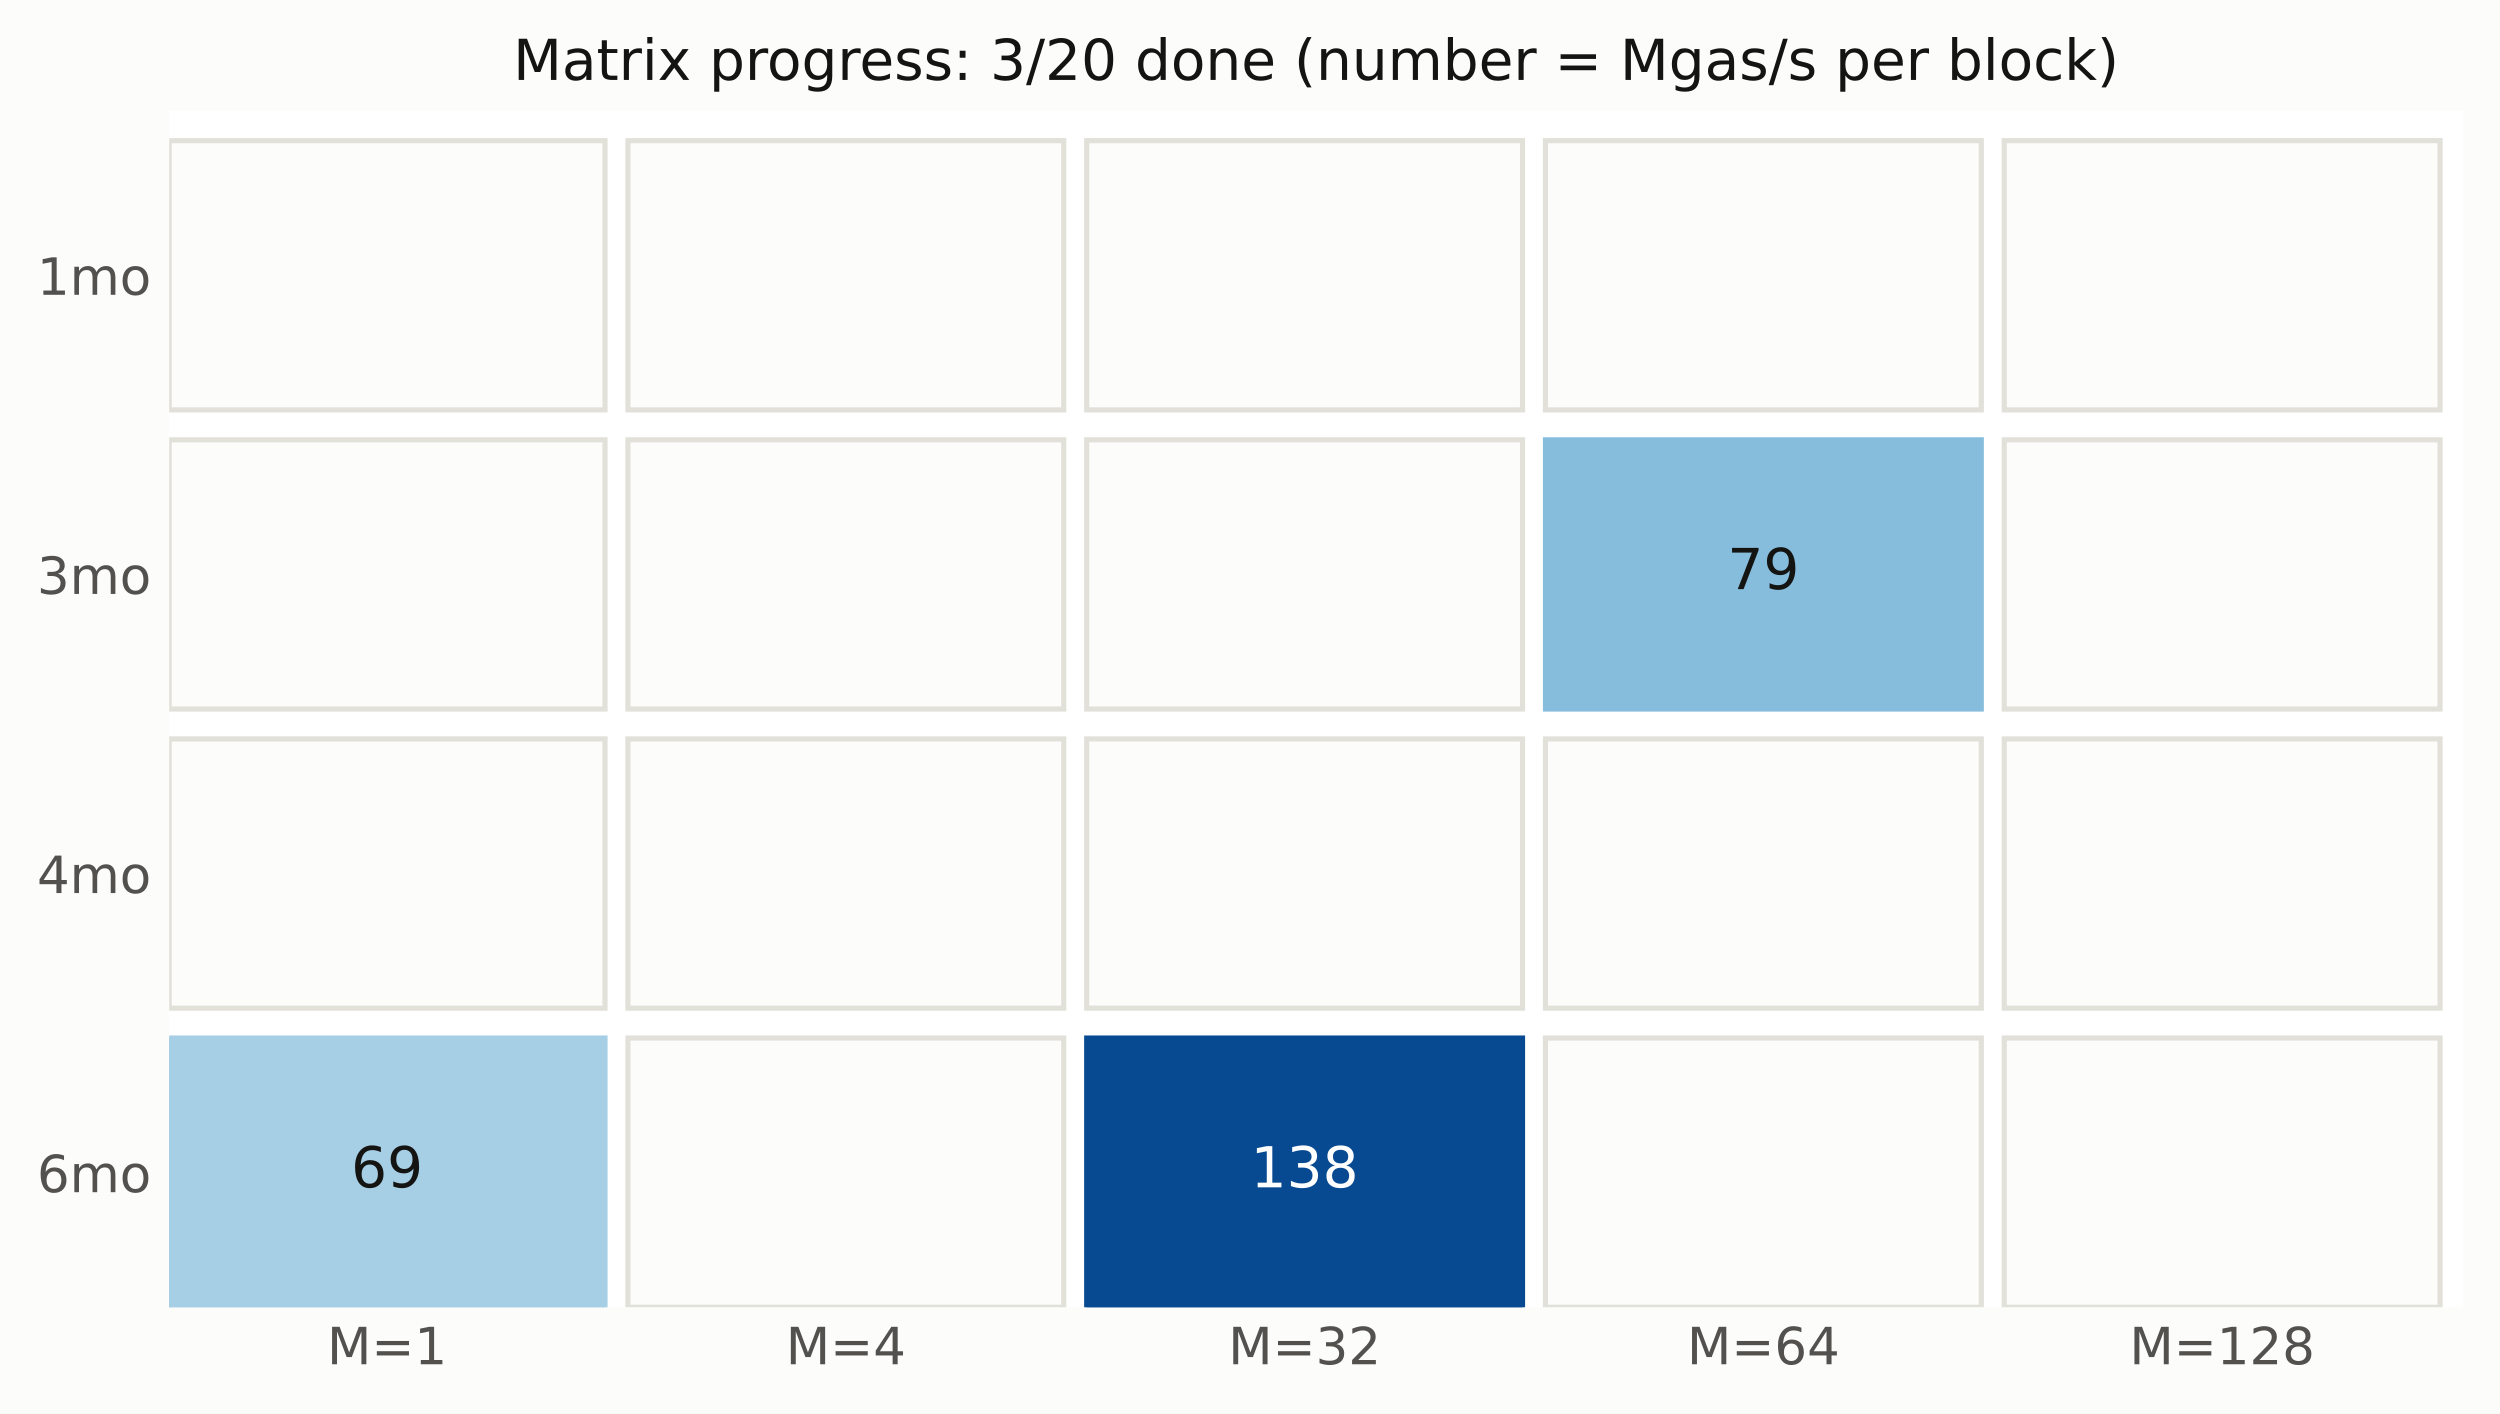
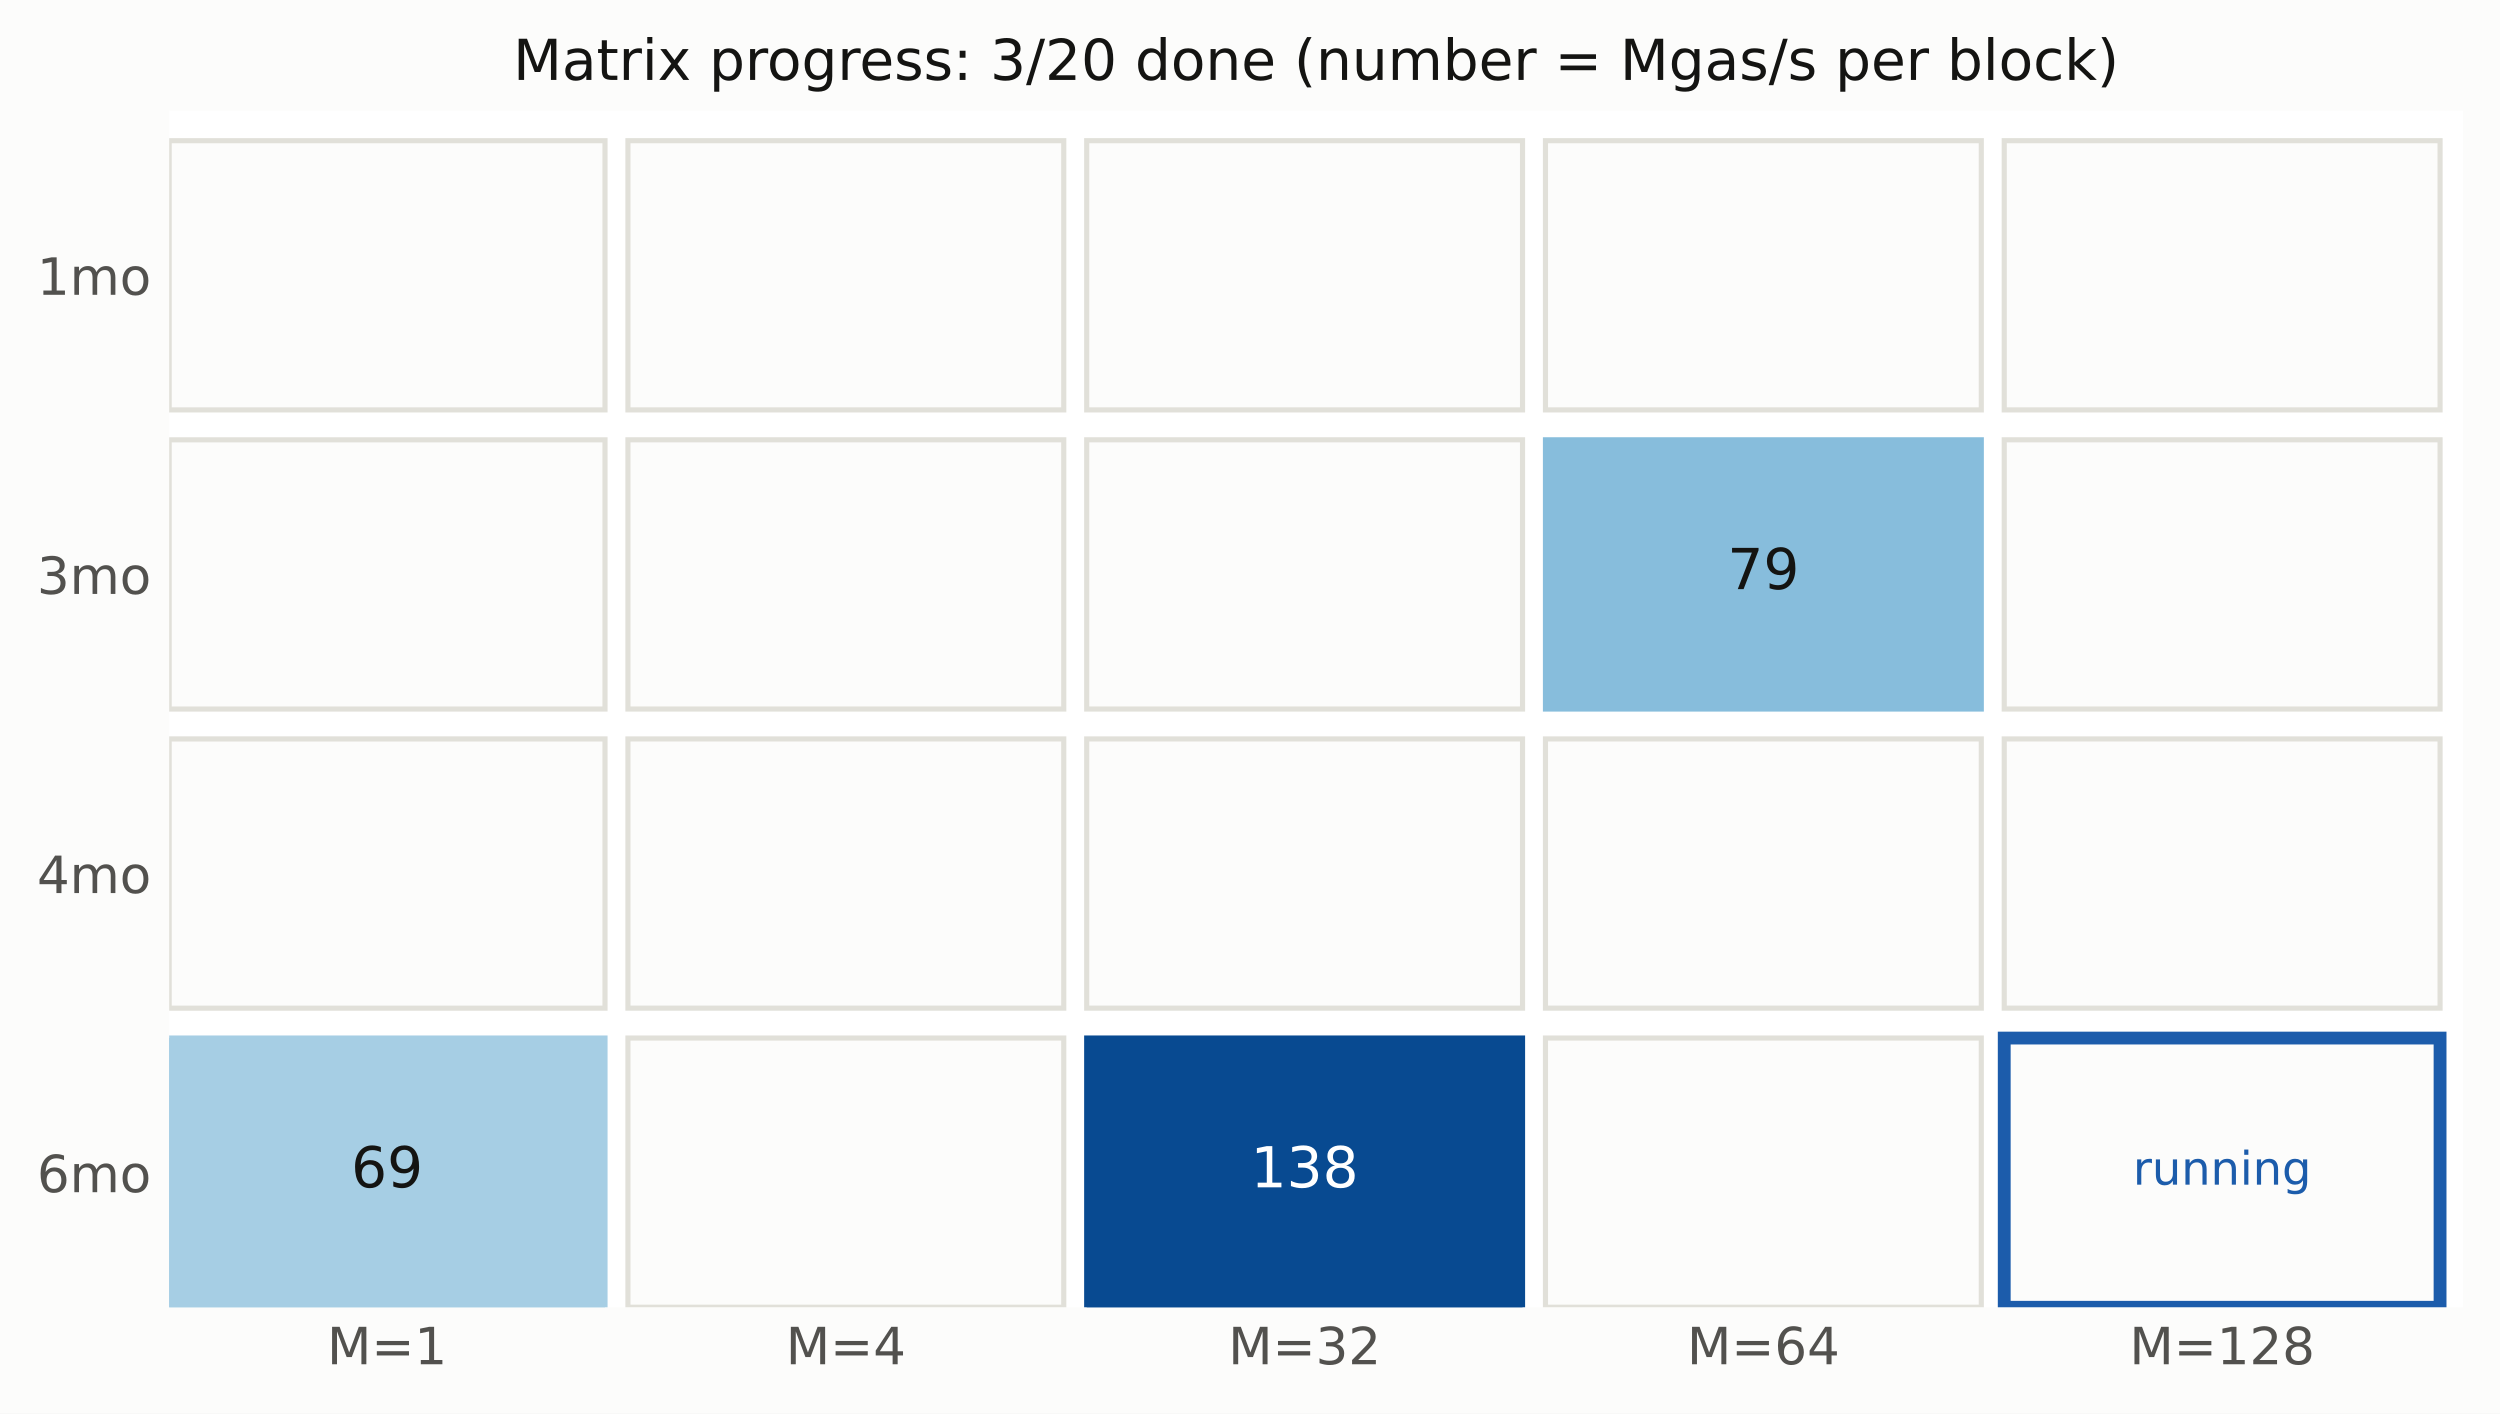
<svg xmlns="http://www.w3.org/2000/svg" xmlns:xlink="http://www.w3.org/1999/xlink" width="486.522pt" height="275.106pt" viewBox="0 0 486.522 275.106" version="1.1">
  <defs>
    <style type="text/css">*{stroke-linejoin: round; stroke-linecap: butt}</style>
  </defs>
  <g id="figure_1">
    <g id="patch_1">
      <path d="M 0 275.106  L 486.522 275.106  L 486.522 0  L 0 0  z " style="fill: #fcfcfb" />
    </g>
    <g id="axes_1">
      <g id="patch_2">
        <path d="M 32.922 254.406  L 479.322 254.406  L 479.322 21.558  L 32.922 21.558  z " style="fill: #ffffff" />
      </g>
      <g id="patch_3">
-         <path d="M 32.922 79.77  L 117.738 79.77  L 117.738 27.379  L 32.922 27.379  z " clip-path="url(#p7a8d017840)" style="fill: #fcfcfb; stroke: #e1e0d9; stroke-linejoin: miter" />
+         <path d="M 32.922 79.77  L 117.738 79.77  L 117.738 27.379  L 32.922 27.379  z " clip-path="url(#pd62a7720ff)" style="fill: #fcfcfb; stroke: #e1e0d9; stroke-linejoin: miter" />
      </g>
      <g id="patch_4">
-         <path d="M 122.202 79.77  L 207.018 79.77  L 207.018 27.379  L 122.202 27.379  z " clip-path="url(#p7a8d017840)" style="fill: #fcfcfb; stroke: #e1e0d9; stroke-linejoin: miter" />
+         <path d="M 122.202 79.77  L 207.018 79.77  L 207.018 27.379  L 122.202 27.379  z " clip-path="url(#pd62a7720ff)" style="fill: #fcfcfb; stroke: #e1e0d9; stroke-linejoin: miter" />
      </g>
      <g id="patch_5">
-         <path d="M 211.482 79.77  L 296.298 79.77  L 296.298 27.379  L 211.482 27.379  z " clip-path="url(#p7a8d017840)" style="fill: #fcfcfb; stroke: #e1e0d9; stroke-linejoin: miter" />
+         <path d="M 211.482 79.77  L 296.298 79.77  L 296.298 27.379  L 211.482 27.379  z " clip-path="url(#pd62a7720ff)" style="fill: #fcfcfb; stroke: #e1e0d9; stroke-linejoin: miter" />
      </g>
      <g id="patch_6">
-         <path d="M 300.762 79.77  L 385.578 79.77  L 385.578 27.379  L 300.762 27.379  z " clip-path="url(#p7a8d017840)" style="fill: #fcfcfb; stroke: #e1e0d9; stroke-linejoin: miter" />
+         <path d="M 300.762 79.77  L 385.578 79.77  L 385.578 27.379  L 300.762 27.379  z " clip-path="url(#pd62a7720ff)" style="fill: #fcfcfb; stroke: #e1e0d9; stroke-linejoin: miter" />
      </g>
      <g id="patch_7">
-         <path d="M 390.042 79.77  L 474.858 79.77  L 474.858 27.379  L 390.042 27.379  z " clip-path="url(#p7a8d017840)" style="fill: #fcfcfb; stroke: #e1e0d9; stroke-linejoin: miter" />
+         <path d="M 390.042 79.77  L 474.858 79.77  L 474.858 27.379  L 390.042 27.379  z " clip-path="url(#pd62a7720ff)" style="fill: #fcfcfb; stroke: #e1e0d9; stroke-linejoin: miter" />
      </g>
      <g id="patch_8">
-         <path d="M 32.922 137.982  L 117.738 137.982  L 117.738 85.591  L 32.922 85.591  z " clip-path="url(#p7a8d017840)" style="fill: #fcfcfb; stroke: #e1e0d9; stroke-linejoin: miter" />
+         <path d="M 32.922 137.982  L 117.738 137.982  L 117.738 85.591  L 32.922 85.591  z " clip-path="url(#pd62a7720ff)" style="fill: #fcfcfb; stroke: #e1e0d9; stroke-linejoin: miter" />
      </g>
      <g id="patch_9">
-         <path d="M 122.202 137.982  L 207.018 137.982  L 207.018 85.591  L 122.202 85.591  z " clip-path="url(#p7a8d017840)" style="fill: #fcfcfb; stroke: #e1e0d9; stroke-linejoin: miter" />
+         <path d="M 122.202 137.982  L 207.018 137.982  L 207.018 85.591  L 122.202 85.591  z " clip-path="url(#pd62a7720ff)" style="fill: #fcfcfb; stroke: #e1e0d9; stroke-linejoin: miter" />
      </g>
      <g id="patch_10">
-         <path d="M 211.482 137.982  L 296.298 137.982  L 296.298 85.591  L 211.482 85.591  z " clip-path="url(#p7a8d017840)" style="fill: #fcfcfb; stroke: #e1e0d9; stroke-linejoin: miter" />
+         <path d="M 211.482 137.982  L 296.298 137.982  L 296.298 85.591  L 211.482 85.591  z " clip-path="url(#pd62a7720ff)" style="fill: #fcfcfb; stroke: #e1e0d9; stroke-linejoin: miter" />
      </g>
      <g id="patch_11">
-         <path d="M 300.762 137.982  L 385.578 137.982  L 385.578 85.591  L 300.762 85.591  z " clip-path="url(#p7a8d017840)" style="fill: #87bddc; stroke: #87bddc; stroke-linejoin: miter" />
+         <path d="M 300.762 137.982  L 385.578 137.982  L 385.578 85.591  L 300.762 85.591  z " clip-path="url(#pd62a7720ff)" style="fill: #87bddc; stroke: #87bddc; stroke-linejoin: miter" />
      </g>
      <g id="patch_12">
-         <path d="M 390.042 137.982  L 474.858 137.982  L 474.858 85.591  L 390.042 85.591  z " clip-path="url(#p7a8d017840)" style="fill: #fcfcfb; stroke: #e1e0d9; stroke-linejoin: miter" />
+         <path d="M 390.042 137.982  L 474.858 137.982  L 474.858 85.591  L 390.042 85.591  z " clip-path="url(#pd62a7720ff)" style="fill: #fcfcfb; stroke: #e1e0d9; stroke-linejoin: miter" />
      </g>
      <g id="patch_13">
-         <path d="M 32.922 196.194  L 117.738 196.194  L 117.738 143.803  L 32.922 143.803  z " clip-path="url(#p7a8d017840)" style="fill: #fcfcfb; stroke: #e1e0d9; stroke-linejoin: miter" />
+         <path d="M 32.922 196.194  L 117.738 196.194  L 117.738 143.803  L 32.922 143.803  z " clip-path="url(#pd62a7720ff)" style="fill: #fcfcfb; stroke: #e1e0d9; stroke-linejoin: miter" />
      </g>
      <g id="patch_14">
-         <path d="M 122.202 196.194  L 207.018 196.194  L 207.018 143.803  L 122.202 143.803  z " clip-path="url(#p7a8d017840)" style="fill: #fcfcfb; stroke: #e1e0d9; stroke-linejoin: miter" />
+         <path d="M 122.202 196.194  L 207.018 196.194  L 207.018 143.803  L 122.202 143.803  z " clip-path="url(#pd62a7720ff)" style="fill: #fcfcfb; stroke: #e1e0d9; stroke-linejoin: miter" />
      </g>
      <g id="patch_15">
-         <path d="M 211.482 196.194  L 296.298 196.194  L 296.298 143.803  L 211.482 143.803  z " clip-path="url(#p7a8d017840)" style="fill: #fcfcfb; stroke: #e1e0d9; stroke-linejoin: miter" />
+         <path d="M 211.482 196.194  L 296.298 196.194  L 296.298 143.803  L 211.482 143.803  z " clip-path="url(#pd62a7720ff)" style="fill: #fcfcfb; stroke: #e1e0d9; stroke-linejoin: miter" />
      </g>
      <g id="patch_16">
-         <path d="M 300.762 196.194  L 385.578 196.194  L 385.578 143.803  L 300.762 143.803  z " clip-path="url(#p7a8d017840)" style="fill: #fcfcfb; stroke: #e1e0d9; stroke-linejoin: miter" />
+         <path d="M 300.762 196.194  L 385.578 196.194  L 385.578 143.803  L 300.762 143.803  z " clip-path="url(#pd62a7720ff)" style="fill: #fcfcfb; stroke: #e1e0d9; stroke-linejoin: miter" />
      </g>
      <g id="patch_17">
-         <path d="M 390.042 196.194  L 474.858 196.194  L 474.858 143.803  L 390.042 143.803  z " clip-path="url(#p7a8d017840)" style="fill: #fcfcfb; stroke: #e1e0d9; stroke-linejoin: miter" />
+         <path d="M 390.042 196.194  L 474.858 196.194  L 474.858 143.803  L 390.042 143.803  z " clip-path="url(#pd62a7720ff)" style="fill: #fcfcfb; stroke: #e1e0d9; stroke-linejoin: miter" />
      </g>
      <g id="patch_18">
-         <path d="M 32.922 254.406  L 117.738 254.406  L 117.738 202.015  L 32.922 202.015  z " clip-path="url(#p7a8d017840)" style="fill: #a6cee4; stroke: #a6cee4; stroke-linejoin: miter" />
+         <path d="M 32.922 254.406  L 117.738 254.406  L 117.738 202.015  L 32.922 202.015  z " clip-path="url(#pd62a7720ff)" style="fill: #a6cee4; stroke: #a6cee4; stroke-linejoin: miter" />
      </g>
      <g id="patch_19">
-         <path d="M 122.202 254.406  L 207.018 254.406  L 207.018 202.015  L 122.202 202.015  z " clip-path="url(#p7a8d017840)" style="fill: #fcfcfb; stroke: #e1e0d9; stroke-linejoin: miter" />
+         <path d="M 122.202 254.406  L 207.018 254.406  L 207.018 202.015  L 122.202 202.015  z " clip-path="url(#pd62a7720ff)" style="fill: #fcfcfb; stroke: #e1e0d9; stroke-linejoin: miter" />
      </g>
      <g id="patch_20">
-         <path d="M 211.482 254.406  L 296.298 254.406  L 296.298 202.015  L 211.482 202.015  z " clip-path="url(#p7a8d017840)" style="fill: #084a91; stroke: #084a91; stroke-linejoin: miter" />
+         <path d="M 211.482 254.406  L 296.298 254.406  L 296.298 202.015  L 211.482 202.015  z " clip-path="url(#pd62a7720ff)" style="fill: #084a91; stroke: #084a91; stroke-linejoin: miter" />
      </g>
      <g id="patch_21">
-         <path d="M 300.762 254.406  L 385.578 254.406  L 385.578 202.015  L 300.762 202.015  z " clip-path="url(#p7a8d017840)" style="fill: #fcfcfb; stroke: #e1e0d9; stroke-linejoin: miter" />
+         <path d="M 300.762 254.406  L 385.578 254.406  L 385.578 202.015  L 300.762 202.015  z " clip-path="url(#pd62a7720ff)" style="fill: #fcfcfb; stroke: #e1e0d9; stroke-linejoin: miter" />
      </g>
      <g id="patch_22">
-         <path d="M 390.042 254.406  L 474.858 254.406  L 474.858 202.015  L 390.042 202.015  z " clip-path="url(#p7a8d017840)" style="fill: #fcfcfb; stroke: #e1e0d9; stroke-linejoin: miter" />
+         <path d="M 390.042 254.406  L 474.858 254.406  L 474.858 202.015  L 390.042 202.015  z " clip-path="url(#pd62a7720ff)" style="fill: #fcfcfb; stroke: #1c5cab; stroke-width: 2.5; stroke-linejoin: miter" />
      </g>
      <g id="matplotlib.axis_1">
        <g id="xtick_1">
          <g id="line2d_1" />
          <g id="text_1">
            <g style="fill: #52514e" transform="translate(63.64472 265.5039) scale(0.1 -0.1)">
              <defs>
                <path id="DejaVuSans-30" d="M 628 4666  L 1569 4666  L 2759 1491  L 3956 4666  L 4897 4666  L 4897 0  L 4281 0  L 4281 4097  L 3078 897  L 2444 897  L 1241 4097  L 1241 0  L 628 0  L 628 4666  z " transform="scale(0.015625)" />
                <path id="DejaVuSans-20" d="M 678 2906  L 4684 2906  L 4684 2381  L 678 2381  L 678 2906  z M 678 1631  L 4684 1631  L 4684 1100  L 678 1100  L 678 1631  z " transform="scale(0.015625)" />
                <path id="DejaVuSans-14" d="M 794 531  L 1825 531  L 1825 4091  L 703 3866  L 703 4441  L 1819 4666  L 2450 4666  L 2450 531  L 3481 531  L 3481 0  L 794 0  L 794 531  z " transform="scale(0.015625)" />
              </defs>
              <use xlink:href="#DejaVuSans-30" />
              <use xlink:href="#DejaVuSans-20" transform="translate(86.28125 0)" />
              <use xlink:href="#DejaVuSans-14" transform="translate(170.0781 0)" />
            </g>
          </g>
        </g>
        <g id="xtick_2">
          <g id="line2d_2" />
          <g id="text_2">
            <g style="fill: #52514e" transform="translate(152.9247 265.5039) scale(0.1 -0.1)">
              <defs>
                <path id="DejaVuSans-17" d="M 2419 4116  L 825 1625  L 2419 1625  L 2419 4116  z M 2253 4666  L 3047 4666  L 3047 1625  L 3713 1625  L 3713 1100  L 3047 1100  L 3047 0  L 2419 0  L 2419 1100  L 313 1100  L 313 1709  L 2253 4666  z " transform="scale(0.015625)" />
              </defs>
              <use xlink:href="#DejaVuSans-30" />
              <use xlink:href="#DejaVuSans-20" transform="translate(86.28125 0)" />
              <use xlink:href="#DejaVuSans-17" transform="translate(170.0781 0)" />
            </g>
          </g>
        </g>
        <g id="xtick_3">
          <g id="line2d_3" />
          <g id="text_3">
            <g style="fill: #52514e" transform="translate(239.0235 265.5039) scale(0.1 -0.1)">
              <defs>
                <path id="DejaVuSans-16" d="M 2597 2516  Q 3050 2419 3304 2112  Q 3559 1806 3559 1356  Q 3559 666 3084 287  Q 2609 -91 1734 -91  Q 1441 -91 1130 -33  Q 819 25 488 141  L 488 750  Q 750 597 1062 519  Q 1375 441 1716 441  Q 2309 441 2620 675  Q 2931 909 2931 1356  Q 2931 1769 2642 2001  Q 2353 2234 1838 2234  L 1294 2234  L 1294 2753  L 1863 2753  Q 2328 2753 2575 2939  Q 2822 3125 2822 3475  Q 2822 3834 2567 4026  Q 2313 4219 1838 4219  Q 1578 4219 1281 4162  Q 984 4106 628 3988  L 628 4550  Q 988 4650 1302 4700  Q 1616 4750 1894 4750  Q 2613 4750 3031 4423  Q 3450 4097 3450 3541  Q 3450 3153 3228 2886  Q 3006 2619 2597 2516  z " transform="scale(0.015625)" />
                <path id="DejaVuSans-15" d="M 1228 531  L 3431 531  L 3431 0  L 469 0  L 469 531  Q 828 903 1448 1529  Q 2069 2156 2228 2338  Q 2531 2678 2651 2914  Q 2772 3150 2772 3378  Q 2772 3750 2511 3984  Q 2250 4219 1831 4219  Q 1534 4219 1204 4116  Q 875 4013 500 3803  L 500 4441  Q 881 4594 1212 4672  Q 1544 4750 1819 4750  Q 2544 4750 2975 4387  Q 3406 4025 3406 3419  Q 3406 3131 3298 2873  Q 3191 2616 2906 2266  Q 2828 2175 2409 1742  Q 1991 1309 1228 531  z " transform="scale(0.015625)" />
              </defs>
              <use xlink:href="#DejaVuSans-30" />
              <use xlink:href="#DejaVuSans-20" transform="translate(86.28125 0)" />
              <use xlink:href="#DejaVuSans-16" transform="translate(170.0781 0)" />
              <use xlink:href="#DejaVuSans-15" transform="translate(233.7031 0)" />
            </g>
          </g>
        </g>
        <g id="xtick_4">
          <g id="line2d_4" />
          <g id="text_4">
            <g style="fill: #52514e" transform="translate(328.3035 265.5039) scale(0.1 -0.1)">
              <defs>
                <path id="DejaVuSans-19" d="M 2113 2584  Q 1688 2584 1439 2293  Q 1191 2003 1191 1497  Q 1191 994 1439 701  Q 1688 409 2113 409  Q 2538 409 2786 701  Q 3034 994 3034 1497  Q 3034 2003 2786 2293  Q 2538 2584 2113 2584  z M 3366 4563  L 3366 3988  Q 3128 4100 2886 4159  Q 2644 4219 2406 4219  Q 1781 4219 1451 3797  Q 1122 3375 1075 2522  Q 1259 2794 1537 2939  Q 1816 3084 2150 3084  Q 2853 3084 3261 2657  Q 3669 2231 3669 1497  Q 3669 778 3244 343  Q 2819 -91 2113 -91  Q 1303 -91 875 529  Q 447 1150 447 2328  Q 447 3434 972 4092  Q 1497 4750 2381 4750  Q 2619 4750 2861 4703  Q 3103 4656 3366 4563  z " transform="scale(0.015625)" />
              </defs>
              <use xlink:href="#DejaVuSans-30" />
              <use xlink:href="#DejaVuSans-20" transform="translate(86.28125 0)" />
              <use xlink:href="#DejaVuSans-19" transform="translate(170.0781 0)" />
              <use xlink:href="#DejaVuSans-17" transform="translate(233.7031 0)" />
            </g>
          </g>
        </g>
        <g id="xtick_5">
          <g id="line2d_5" />
          <g id="text_5">
            <g style="fill: #52514e" transform="translate(414.4022 265.5039) scale(0.1 -0.1)">
              <defs>
                <path id="DejaVuSans-1b" d="M 2034 2216  Q 1584 2216 1326 1975  Q 1069 1734 1069 1313  Q 1069 891 1326 650  Q 1584 409 2034 409  Q 2484 409 2743 651  Q 3003 894 3003 1313  Q 3003 1734 2745 1975  Q 2488 2216 2034 2216  z M 1403 2484  Q 997 2584 770 2862  Q 544 3141 544 3541  Q 544 4100 942 4425  Q 1341 4750 2034 4750  Q 2731 4750 3128 4425  Q 3525 4100 3525 3541  Q 3525 3141 3298 2862  Q 3072 2584 2669 2484  Q 3125 2378 3379 2068  Q 3634 1759 3634 1313  Q 3634 634 3220 271  Q 2806 -91 2034 -91  Q 1263 -91 848 271  Q 434 634 434 1313  Q 434 1759 690 2068  Q 947 2378 1403 2484  z M 1172 3481  Q 1172 3119 1398 2916  Q 1625 2713 2034 2713  Q 2441 2713 2670 2916  Q 2900 3119 2900 3481  Q 2900 3844 2670 4047  Q 2441 4250 2034 4250  Q 1625 4250 1398 4047  Q 1172 3844 1172 3481  z " transform="scale(0.015625)" />
              </defs>
              <use xlink:href="#DejaVuSans-30" />
              <use xlink:href="#DejaVuSans-20" transform="translate(86.28125 0)" />
              <use xlink:href="#DejaVuSans-14" transform="translate(170.0781 0)" />
              <use xlink:href="#DejaVuSans-15" transform="translate(233.7031 0)" />
              <use xlink:href="#DejaVuSans-1b" transform="translate(297.3281 0)" />
            </g>
          </g>
        </g>
      </g>
      <g id="matplotlib.axis_2">
        <g id="ytick_1">
          <g id="line2d_6" />
          <g id="text_6">
            <g style="fill: #52514e" transform="translate(7.2 57.37371) scale(0.1 -0.1)">
              <defs>
                <path id="DejaVuSans-50" d="M 3328 2828  Q 3544 3216 3844 3400  Q 4144 3584 4550 3584  Q 5097 3584 5394 3201  Q 5691 2819 5691 2113  L 5691 0  L 5113 0  L 5113 2094  Q 5113 2597 4934 2840  Q 4756 3084 4391 3084  Q 3944 3084 3684 2787  Q 3425 2491 3425 1978  L 3425 0  L 2847 0  L 2847 2094  Q 2847 2600 2669 2842  Q 2491 3084 2119 3084  Q 1678 3084 1418 2786  Q 1159 2488 1159 1978  L 1159 0  L 581 0  L 581 3500  L 1159 3500  L 1159 2956  Q 1356 3278 1631 3431  Q 1906 3584 2284 3584  Q 2666 3584 2933 3390  Q 3200 3197 3328 2828  z " transform="scale(0.015625)" />
                <path id="DejaVuSans-52" d="M 1959 3097  Q 1497 3097 1228 2736  Q 959 2375 959 1747  Q 959 1119 1226 758  Q 1494 397 1959 397  Q 2419 397 2687 759  Q 2956 1122 2956 1747  Q 2956 2369 2687 2733  Q 2419 3097 1959 3097  z M 1959 3584  Q 2709 3584 3137 3096  Q 3566 2609 3566 1747  Q 3566 888 3137 398  Q 2709 -91 1959 -91  Q 1206 -91 779 398  Q 353 888 353 1747  Q 353 2609 779 3096  Q 1206 3584 1959 3584  z " transform="scale(0.015625)" />
              </defs>
              <use xlink:href="#DejaVuSans-14" />
              <use xlink:href="#DejaVuSans-50" transform="translate(63.625 0)" />
              <use xlink:href="#DejaVuSans-52" transform="translate(161.0312 0)" />
            </g>
          </g>
        </g>
        <g id="ytick_2">
          <g id="line2d_7" />
          <g id="text_7">
            <g style="fill: #52514e" transform="translate(7.2 115.5857) scale(0.1 -0.1)">
              <use xlink:href="#DejaVuSans-16" />
              <use xlink:href="#DejaVuSans-50" transform="translate(63.625 0)" />
              <use xlink:href="#DejaVuSans-52" transform="translate(161.0312 0)" />
            </g>
          </g>
        </g>
        <g id="ytick_3">
          <g id="line2d_8" />
          <g id="text_8">
            <g style="fill: #52514e" transform="translate(7.2 173.7977) scale(0.1 -0.1)">
              <use xlink:href="#DejaVuSans-17" />
              <use xlink:href="#DejaVuSans-50" transform="translate(63.625 0)" />
              <use xlink:href="#DejaVuSans-52" transform="translate(161.0312 0)" />
            </g>
          </g>
        </g>
        <g id="ytick_4">
          <g id="line2d_9" />
          <g id="text_9">
            <g style="fill: #52514e" transform="translate(7.2 232.0097) scale(0.1 -0.1)">
              <use xlink:href="#DejaVuSans-19" />
              <use xlink:href="#DejaVuSans-50" transform="translate(63.625 0)" />
              <use xlink:href="#DejaVuSans-52" transform="translate(161.0312 0)" />
            </g>
          </g>
        </g>
      </g>
      <g id="text_10">
        <g style="fill: #141412" transform="translate(336.1711 114.6443) scale(0.11 -0.11)">
          <defs>
            <path id="DejaVuSans-1a" d="M 525 4666  L 3525 4666  L 3525 4397  L 1831 0  L 1172 0  L 2766 4134  L 525 4134  L 525 4666  z " transform="scale(0.015625)" />
            <path id="DejaVuSans-1c" d="M 703 97  L 703 672  Q 941 559 1184 500  Q 1428 441 1663 441  Q 2288 441 2617 861  Q 2947 1281 2994 2138  Q 2813 1869 2534 1725  Q 2256 1581 1919 1581  Q 1219 1581 811 2004  Q 403 2428 403 3163  Q 403 3881 828 4315  Q 1253 4750 1959 4750  Q 2769 4750 3195 4129  Q 3622 3509 3622 2328  Q 3622 1225 3098 567  Q 2575 -91 1691 -91  Q 1453 -91 1209 -44  Q 966 3 703 97  z M 1959 2075  Q 2384 2075 2632 2365  Q 2881 2656 2881 3163  Q 2881 3666 2632 3958  Q 2384 4250 1959 4250  Q 1534 4250 1286 3958  Q 1038 3666 1038 3163  Q 1038 2656 1286 2365  Q 1534 2075 1959 2075  z " transform="scale(0.015625)" />
          </defs>
          <use xlink:href="#DejaVuSans-1a" />
          <use xlink:href="#DejaVuSans-1c" transform="translate(63.625 0)" />
        </g>
      </g>
      <g id="text_11">
        <g style="fill: #141412" transform="translate(68.33113 231.0683) scale(0.11 -0.11)">
          <use xlink:href="#DejaVuSans-19" />
          <use xlink:href="#DejaVuSans-1c" transform="translate(63.625 0)" />
        </g>
      </g>
      <g id="text_12">
        <g style="fill: #ffffff" transform="translate(243.3918 231.0683) scale(0.11 -0.11)">
          <use xlink:href="#DejaVuSans-14" />
          <use xlink:href="#DejaVuSans-16" transform="translate(63.625 0)" />
          <use xlink:href="#DejaVuSans-1b" transform="translate(127.25 0)" />
        </g>
      </g>
      <g id="text_13">
+         <g style="fill: #1c5cab" transform="translate(415.0855 230.5491) scale(0.09 -0.09)">
+           <defs>
+             <path id="DejaVuSans-55" d="M 2631 2963  Q 2534 3019 2420 3045  Q 2306 3072 2169 3072  Q 1681 3072 1420 2755  Q 1159 2438 1159 1844  L 1159 0  L 581 0  L 581 3500  L 1159 3500  L 1159 2956  Q 1341 3275 1631 3429  Q 1922 3584 2338 3584  Q 2397 3584 2469 3576  Q 2541 3569 2628 3553  L 2631 2963  z " transform="scale(0.015625)" />
+             <path id="DejaVuSans-58" d="M 544 1381  L 544 3500  L 1119 3500  L 1119 1403  Q 1119 906 1312 657  Q 1506 409 1894 409  Q 2359 409 2629 706  Q 2900 1003 2900 1516  L 2900 3500  L 3475 3500  L 3475 0  L 2900 0  L 2900 538  Q 2691 219 2414 64  Q 2138 -91 1772 -91  Q 1169 -91 856 284  Q 544 659 544 1381  z M 1991 3584  L 1991 3584  z " transform="scale(0.015625)" />
+             <path id="DejaVuSans-51" d="M 3513 2113  L 3513 0  L 2938 0  L 2938 2094  Q 2938 2591 2744 2837  Q 2550 3084 2163 3084  Q 1697 3084 1428 2787  Q 1159 2491 1159 1978  L 1159 0  L 581 0  L 581 3500  L 1159 3500  L 1159 2956  Q 1366 3272 1645 3428  Q 1925 3584 2291 3584  Q 2894 3584 3203 3211  Q 3513 2838 3513 2113  z " transform="scale(0.015625)" />
+             <path id="DejaVuSans-4c" d="M 603 3500  L 1178 3500  L 1178 0  L 603 0  L 603 3500  z M 603 4863  L 1178 4863  L 1178 4134  L 603 4134  L 603 4863  z " transform="scale(0.015625)" />
+             <path id="DejaVuSans-4a" d="M 2906 1791  Q 2906 2416 2648 2759  Q 2391 3103 1925 3103  Q 1463 3103 1205 2759  Q 947 2416 947 1791  Q 947 1169 1205 825  Q 1463 481 1925 481  Q 2391 481 2648 825  Q 2906 1169 2906 1791  z M 3481 434  Q 3481 -459 3084 -895  Q 2688 -1331 1869 -1331  Q 1566 -1331 1297 -1286  Q 1028 -1241 775 -1147  L 775 -588  Q 1028 -725 1275 -790  Q 1522 -856 1778 -856  Q 2344 -856 2625 -561  Q 2906 -266 2906 331  L 2906 616  Q 2728 306 2450 153  Q 2172 0 1784 0  Q 1141 0 747 490  Q 353 981 353 1791  Q 353 2603 747 3093  Q 1141 3584 1784 3584  Q 2172 3584 2450 3431  Q 2728 3278 2906 2969  L 2906 3500  L 3481 3500  L 3481 434  z " transform="scale(0.015625)" />
+           </defs>
+           <use xlink:href="#DejaVuSans-55" />
+           <use xlink:href="#DejaVuSans-58" transform="translate(41.10938 0)" />
+           <use xlink:href="#DejaVuSans-51" transform="translate(104.4844 0)" />
+           <use xlink:href="#DejaVuSans-51" transform="translate(167.8594 0)" />
+           <use xlink:href="#DejaVuSans-4c" transform="translate(231.2344 0)" />
+           <use xlink:href="#DejaVuSans-51" transform="translate(259.0156 0)" />
+           <use xlink:href="#DejaVuSans-4a" transform="translate(322.3906 0)" />
+         </g>
+       </g>
+       <g id="text_14">
        <g style="fill: #141412" transform="translate(99.86086 15.55828) scale(0.11 -0.11)">
          <defs>
            <path id="DejaVuSans-44" d="M 2194 1759  Q 1497 1759 1228 1600  Q 959 1441 959 1056  Q 959 750 1161 570  Q 1363 391 1709 391  Q 2188 391 2477 730  Q 2766 1069 2766 1631  L 2766 1759  L 2194 1759  z M 3341 1997  L 3341 0  L 2766 0  L 2766 531  Q 2569 213 2275 61  Q 1981 -91 1556 -91  Q 1019 -91 701 211  Q 384 513 384 1019  Q 384 1609 779 1909  Q 1175 2209 1959 2209  L 2766 2209  L 2766 2266  Q 2766 2663 2505 2880  Q 2244 3097 1772 3097  Q 1472 3097 1187 3025  Q 903 2953 641 2809  L 641 3341  Q 956 3463 1253 3523  Q 1550 3584 1831 3584  Q 2591 3584 2966 3190  Q 3341 2797 3341 1997  z " transform="scale(0.015625)" />
            <path id="DejaVuSans-57" d="M 1172 4494  L 1172 3500  L 2356 3500  L 2356 3053  L 1172 3053  L 1172 1153  Q 1172 725 1289 603  Q 1406 481 1766 481  L 2356 481  L 2356 0  L 1766 0  Q 1100 0 847 248  Q 594 497 594 1153  L 594 3053  L 172 3053  L 172 3500  L 594 3500  L 594 4494  L 1172 4494  z " transform="scale(0.015625)" />
-             <path id="DejaVuSans-55" d="M 2631 2963  Q 2534 3019 2420 3045  Q 2306 3072 2169 3072  Q 1681 3072 1420 2755  Q 1159 2438 1159 1844  L 1159 0  L 581 0  L 581 3500  L 1159 3500  L 1159 2956  Q 1341 3275 1631 3429  Q 1922 3584 2338 3584  Q 2397 3584 2469 3576  Q 2541 3569 2628 3553  L 2631 2963  z " transform="scale(0.015625)" />
-             <path id="DejaVuSans-4c" d="M 603 3500  L 1178 3500  L 1178 0  L 603 0  L 603 3500  z M 603 4863  L 1178 4863  L 1178 4134  L 603 4134  L 603 4863  z " transform="scale(0.015625)" />
            <path id="DejaVuSans-5b" d="M 3513 3500  L 2247 1797  L 3578 0  L 2900 0  L 1881 1375  L 863 0  L 184 0  L 1544 1831  L 300 3500  L 978 3500  L 1906 2253  L 2834 3500  L 3513 3500  z " transform="scale(0.015625)" />
            <path id="DejaVuSans-3" transform="scale(0.015625)" />
            <path id="DejaVuSans-53" d="M 1159 525  L 1159 -1331  L 581 -1331  L 581 3500  L 1159 3500  L 1159 2969  Q 1341 3281 1617 3432  Q 1894 3584 2278 3584  Q 2916 3584 3314 3078  Q 3713 2572 3713 1747  Q 3713 922 3314 415  Q 2916 -91 2278 -91  Q 1894 -91 1617 61  Q 1341 213 1159 525  z M 3116 1747  Q 3116 2381 2855 2742  Q 2594 3103 2138 3103  Q 1681 3103 1420 2742  Q 1159 2381 1159 1747  Q 1159 1113 1420 752  Q 1681 391 2138 391  Q 2594 391 2855 752  Q 3116 1113 3116 1747  z " transform="scale(0.015625)" />
-             <path id="DejaVuSans-4a" d="M 2906 1791  Q 2906 2416 2648 2759  Q 2391 3103 1925 3103  Q 1463 3103 1205 2759  Q 947 2416 947 1791  Q 947 1169 1205 825  Q 1463 481 1925 481  Q 2391 481 2648 825  Q 2906 1169 2906 1791  z M 3481 434  Q 3481 -459 3084 -895  Q 2688 -1331 1869 -1331  Q 1566 -1331 1297 -1286  Q 1028 -1241 775 -1147  L 775 -588  Q 1028 -725 1275 -790  Q 1522 -856 1778 -856  Q 2344 -856 2625 -561  Q 2906 -266 2906 331  L 2906 616  Q 2728 306 2450 153  Q 2172 0 1784 0  Q 1141 0 747 490  Q 353 981 353 1791  Q 353 2603 747 3093  Q 1141 3584 1784 3584  Q 2172 3584 2450 3431  Q 2728 3278 2906 2969  L 2906 3500  L 3481 3500  L 3481 434  z " transform="scale(0.015625)" />
            <path id="DejaVuSans-48" d="M 3597 1894  L 3597 1613  L 953 1613  Q 991 1019 1311 708  Q 1631 397 2203 397  Q 2534 397 2845 478  Q 3156 559 3463 722  L 3463 178  Q 3153 47 2828 -22  Q 2503 -91 2169 -91  Q 1331 -91 842 396  Q 353 884 353 1716  Q 353 2575 817 3079  Q 1281 3584 2069 3584  Q 2775 3584 3186 3129  Q 3597 2675 3597 1894  z M 3022 2063  Q 3016 2534 2758 2815  Q 2500 3097 2075 3097  Q 1594 3097 1305 2825  Q 1016 2553 972 2059  L 3022 2063  z " transform="scale(0.015625)" />
            <path id="DejaVuSans-56" d="M 2834 3397  L 2834 2853  Q 2591 2978 2328 3040  Q 2066 3103 1784 3103  Q 1356 3103 1142 2972  Q 928 2841 928 2578  Q 928 2378 1081 2264  Q 1234 2150 1697 2047  L 1894 2003  Q 2506 1872 2764 1633  Q 3022 1394 3022 966  Q 3022 478 2636 193  Q 2250 -91 1575 -91  Q 1294 -91 989 -36  Q 684 19 347 128  L 347 722  Q 666 556 975 473  Q 1284 391 1588 391  Q 1994 391 2212 530  Q 2431 669 2431 922  Q 2431 1156 2273 1281  Q 2116 1406 1581 1522  L 1381 1569  Q 847 1681 609 1914  Q 372 2147 372 2553  Q 372 3047 722 3315  Q 1072 3584 1716 3584  Q 2034 3584 2315 3537  Q 2597 3491 2834 3397  z " transform="scale(0.015625)" />
            <path id="DejaVuSans-1d" d="M 750 794  L 1409 794  L 1409 0  L 750 0  L 750 794  z M 750 3309  L 1409 3309  L 1409 2516  L 750 2516  L 750 3309  z " transform="scale(0.015625)" />
            <path id="DejaVuSans-12" d="M 1625 4666  L 2156 4666  L 531 -594  L 0 -594  L 1625 4666  z " transform="scale(0.015625)" />
            <path id="DejaVuSans-13" d="M 2034 4250  Q 1547 4250 1301 3770  Q 1056 3291 1056 2328  Q 1056 1369 1301 889  Q 1547 409 2034 409  Q 2525 409 2770 889  Q 3016 1369 3016 2328  Q 3016 3291 2770 3770  Q 2525 4250 2034 4250  z M 2034 4750  Q 2819 4750 3233 4129  Q 3647 3509 3647 2328  Q 3647 1150 3233 529  Q 2819 -91 2034 -91  Q 1250 -91 836 529  Q 422 1150 422 2328  Q 422 3509 836 4129  Q 1250 4750 2034 4750  z " transform="scale(0.015625)" />
            <path id="DejaVuSans-47" d="M 2906 2969  L 2906 4863  L 3481 4863  L 3481 0  L 2906 0  L 2906 525  Q 2725 213 2448 61  Q 2172 -91 1784 -91  Q 1150 -91 751 415  Q 353 922 353 1747  Q 353 2572 751 3078  Q 1150 3584 1784 3584  Q 2172 3584 2448 3432  Q 2725 3281 2906 2969  z M 947 1747  Q 947 1113 1208 752  Q 1469 391 1925 391  Q 2381 391 2643 752  Q 2906 1113 2906 1747  Q 2906 2381 2643 2742  Q 2381 3103 1925 3103  Q 1469 3103 1208 2742  Q 947 2381 947 1747  z " transform="scale(0.015625)" />
-             <path id="DejaVuSans-51" d="M 3513 2113  L 3513 0  L 2938 0  L 2938 2094  Q 2938 2591 2744 2837  Q 2550 3084 2163 3084  Q 1697 3084 1428 2787  Q 1159 2491 1159 1978  L 1159 0  L 581 0  L 581 3500  L 1159 3500  L 1159 2956  Q 1366 3272 1645 3428  Q 1925 3584 2291 3584  Q 2894 3584 3203 3211  Q 3513 2838 3513 2113  z " transform="scale(0.015625)" />
            <path id="DejaVuSans-b" d="M 1984 4856  Q 1566 4138 1362 3434  Q 1159 2731 1159 2009  Q 1159 1288 1364 580  Q 1569 -128 1984 -844  L 1484 -844  Q 1016 -109 783 600  Q 550 1309 550 2009  Q 550 2706 781 3412  Q 1013 4119 1484 4856  L 1984 4856  z " transform="scale(0.015625)" />
-             <path id="DejaVuSans-58" d="M 544 1381  L 544 3500  L 1119 3500  L 1119 1403  Q 1119 906 1312 657  Q 1506 409 1894 409  Q 2359 409 2629 706  Q 2900 1003 2900 1516  L 2900 3500  L 3475 3500  L 3475 0  L 2900 0  L 2900 538  Q 2691 219 2414 64  Q 2138 -91 1772 -91  Q 1169 -91 856 284  Q 544 659 544 1381  z M 1991 3584  L 1991 3584  z " transform="scale(0.015625)" />
            <path id="DejaVuSans-45" d="M 3116 1747  Q 3116 2381 2855 2742  Q 2594 3103 2138 3103  Q 1681 3103 1420 2742  Q 1159 2381 1159 1747  Q 1159 1113 1420 752  Q 1681 391 2138 391  Q 2594 391 2855 752  Q 3116 1113 3116 1747  z M 1159 2969  Q 1341 3281 1617 3432  Q 1894 3584 2278 3584  Q 2916 3584 3314 3078  Q 3713 2572 3713 1747  Q 3713 922 3314 415  Q 2916 -91 2278 -91  Q 1894 -91 1617 61  Q 1341 213 1159 525  L 1159 0  L 581 0  L 581 4863  L 1159 4863  L 1159 2969  z " transform="scale(0.015625)" />
            <path id="DejaVuSans-4f" d="M 603 4863  L 1178 4863  L 1178 0  L 603 0  L 603 4863  z " transform="scale(0.015625)" />
            <path id="DejaVuSans-46" d="M 3122 3366  L 3122 2828  Q 2878 2963 2633 3030  Q 2388 3097 2138 3097  Q 1578 3097 1268 2742  Q 959 2388 959 1747  Q 959 1106 1268 751  Q 1578 397 2138 397  Q 2388 397 2633 464  Q 2878 531 3122 666  L 3122 134  Q 2881 22 2623 -34  Q 2366 -91 2075 -91  Q 1284 -91 818 406  Q 353 903 353 1747  Q 353 2603 823 3093  Q 1294 3584 2113 3584  Q 2378 3584 2631 3529  Q 2884 3475 3122 3366  z " transform="scale(0.015625)" />
            <path id="DejaVuSans-4e" d="M 581 4863  L 1159 4863  L 1159 1991  L 2875 3500  L 3609 3500  L 1753 1863  L 3688 0  L 2938 0  L 1159 1709  L 1159 0  L 581 0  L 581 4863  z " transform="scale(0.015625)" />
            <path id="DejaVuSans-c" d="M 513 4856  L 1013 4856  Q 1481 4119 1714 3412  Q 1947 2706 1947 2009  Q 1947 1309 1714 600  Q 1481 -109 1013 -844  L 513 -844  Q 928 -128 1133 580  Q 1338 1288 1338 2009  Q 1338 2731 1133 3434  Q 928 4138 513 4856  z " transform="scale(0.015625)" />
          </defs>
          <use xlink:href="#DejaVuSans-30" />
          <use xlink:href="#DejaVuSans-44" transform="translate(86.28125 0)" />
          <use xlink:href="#DejaVuSans-57" transform="translate(147.5625 0)" />
          <use xlink:href="#DejaVuSans-55" transform="translate(186.7656 0)" />
          <use xlink:href="#DejaVuSans-4c" transform="translate(227.875 0)" />
          <use xlink:href="#DejaVuSans-5b" transform="translate(255.6562 0)" />
          <use xlink:href="#DejaVuSans-3" transform="translate(314.8438 0)" />
          <use xlink:href="#DejaVuSans-53" transform="translate(346.625 0)" />
          <use xlink:href="#DejaVuSans-55" transform="translate(410.1094 0)" />
          <use xlink:href="#DejaVuSans-52" transform="translate(449.0156 0)" />
          <use xlink:href="#DejaVuSans-4a" transform="translate(510.2031 0)" />
          <use xlink:href="#DejaVuSans-55" transform="translate(573.6875 0)" />
          <use xlink:href="#DejaVuSans-48" transform="translate(612.5938 0)" />
          <use xlink:href="#DejaVuSans-56" transform="translate(674.125 0)" />
          <use xlink:href="#DejaVuSans-56" transform="translate(726.2188 0)" />
          <use xlink:href="#DejaVuSans-1d" transform="translate(778.3125 0)" />
          <use xlink:href="#DejaVuSans-3" transform="translate(812 0)" />
          <use xlink:href="#DejaVuSans-16" transform="translate(843.7812 0)" />
          <use xlink:href="#DejaVuSans-12" transform="translate(907.4062 0)" />
          <use xlink:href="#DejaVuSans-15" transform="translate(941.0938 0)" />
          <use xlink:href="#DejaVuSans-13" transform="translate(1004.719 0)" />
          <use xlink:href="#DejaVuSans-3" transform="translate(1068.344 0)" />
          <use xlink:href="#DejaVuSans-47" transform="translate(1100.125 0)" />
          <use xlink:href="#DejaVuSans-52" transform="translate(1163.609 0)" />
          <use xlink:href="#DejaVuSans-51" transform="translate(1224.797 0)" />
          <use xlink:href="#DejaVuSans-48" transform="translate(1288.172 0)" />
          <use xlink:href="#DejaVuSans-3" transform="translate(1349.703 0)" />
          <use xlink:href="#DejaVuSans-b" transform="translate(1381.484 0)" />
          <use xlink:href="#DejaVuSans-51" transform="translate(1420.5 0)" />
          <use xlink:href="#DejaVuSans-58" transform="translate(1483.875 0)" />
          <use xlink:href="#DejaVuSans-50" transform="translate(1547.25 0)" />
          <use xlink:href="#DejaVuSans-45" transform="translate(1644.656 0)" />
          <use xlink:href="#DejaVuSans-48" transform="translate(1708.141 0)" />
          <use xlink:href="#DejaVuSans-55" transform="translate(1769.672 0)" />
          <use xlink:href="#DejaVuSans-3" transform="translate(1810.781 0)" />
          <use xlink:href="#DejaVuSans-20" transform="translate(1842.562 0)" />
          <use xlink:href="#DejaVuSans-3" transform="translate(1926.359 0)" />
          <use xlink:href="#DejaVuSans-30" transform="translate(1958.141 0)" />
          <use xlink:href="#DejaVuSans-4a" transform="translate(2044.422 0)" />
          <use xlink:href="#DejaVuSans-44" transform="translate(2107.906 0)" />
          <use xlink:href="#DejaVuSans-56" transform="translate(2169.188 0)" />
          <use xlink:href="#DejaVuSans-12" transform="translate(2221.281 0)" />
          <use xlink:href="#DejaVuSans-56" transform="translate(2254.969 0)" />
          <use xlink:href="#DejaVuSans-3" transform="translate(2307.062 0)" />
          <use xlink:href="#DejaVuSans-53" transform="translate(2338.844 0)" />
          <use xlink:href="#DejaVuSans-48" transform="translate(2402.328 0)" />
          <use xlink:href="#DejaVuSans-55" transform="translate(2463.859 0)" />
          <use xlink:href="#DejaVuSans-3" transform="translate(2504.969 0)" />
          <use xlink:href="#DejaVuSans-45" transform="translate(2536.75 0)" />
          <use xlink:href="#DejaVuSans-4f" transform="translate(2600.234 0)" />
          <use xlink:href="#DejaVuSans-52" transform="translate(2628.016 0)" />
          <use xlink:href="#DejaVuSans-46" transform="translate(2689.203 0)" />
          <use xlink:href="#DejaVuSans-4e" transform="translate(2744.188 0)" />
          <use xlink:href="#DejaVuSans-c" transform="translate(2802.094 0)" />
        </g>
      </g>
    </g>
  </g>
  <defs>
-     <clipPath id="p7a8d017840">
+     <clipPath id="pd62a7720ff">
      <rect x="32.922" y="21.558" width="446.4" height="232.848" />
    </clipPath>
  </defs>
</svg>
